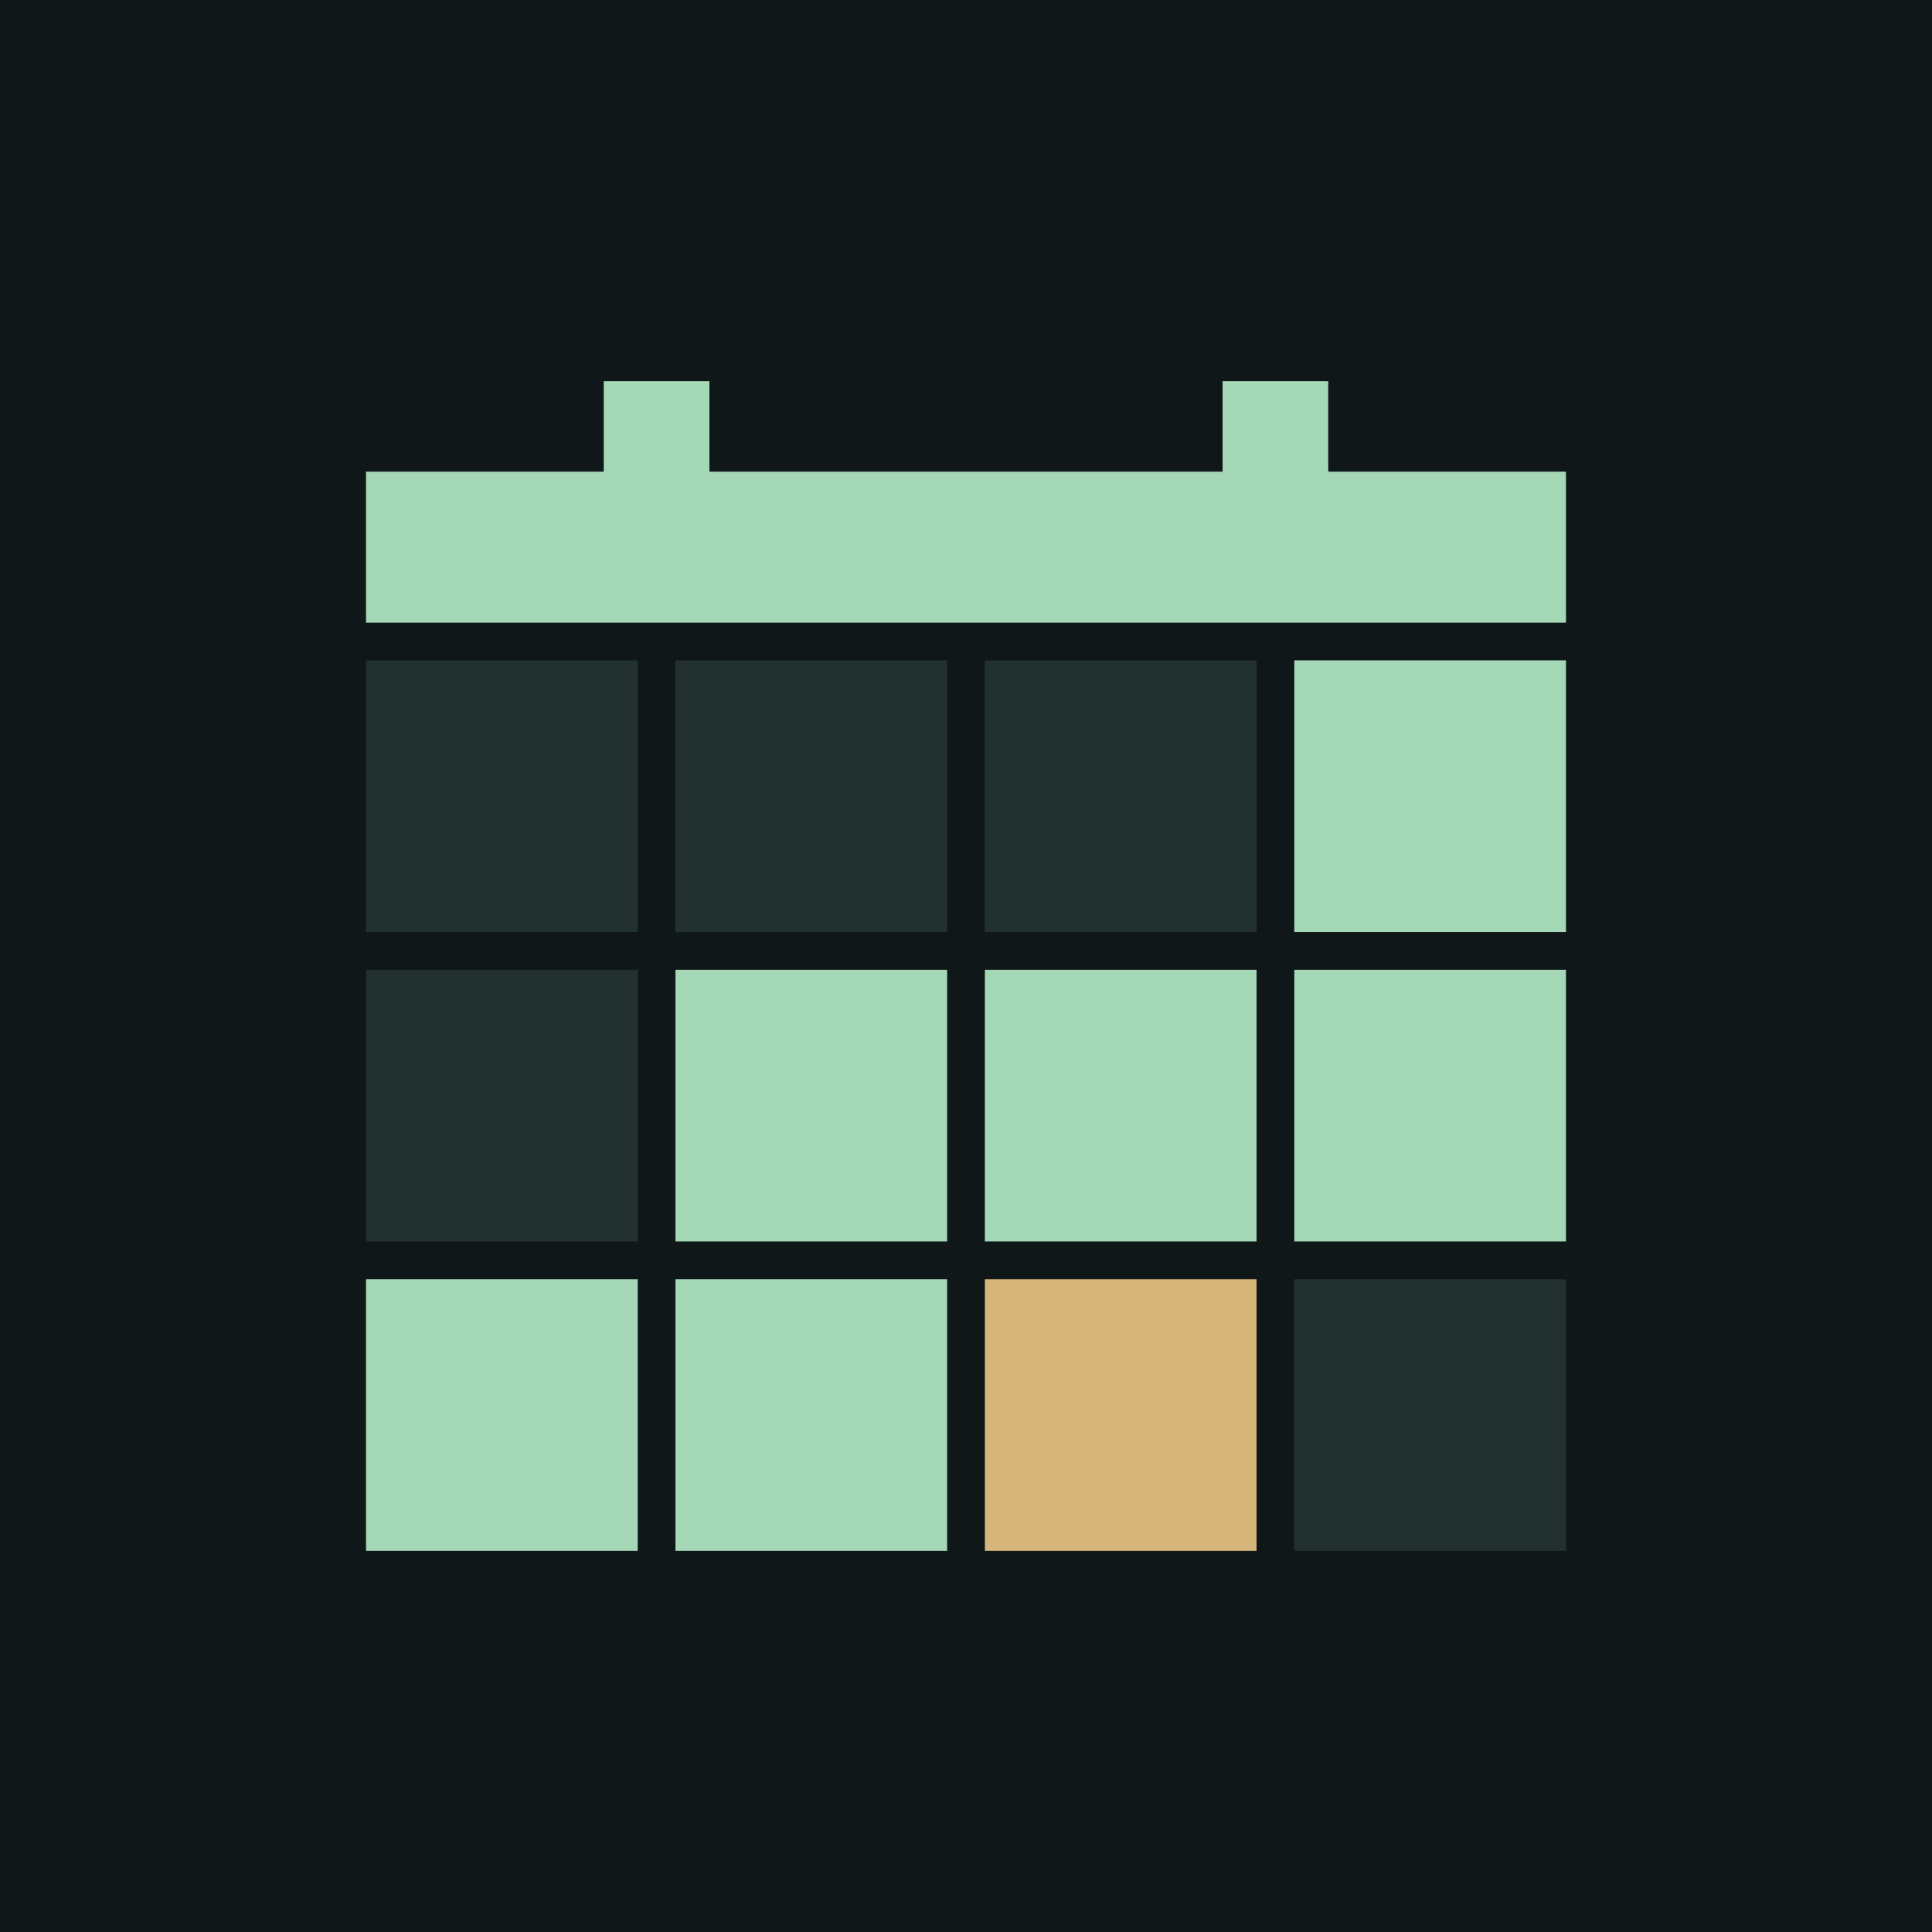
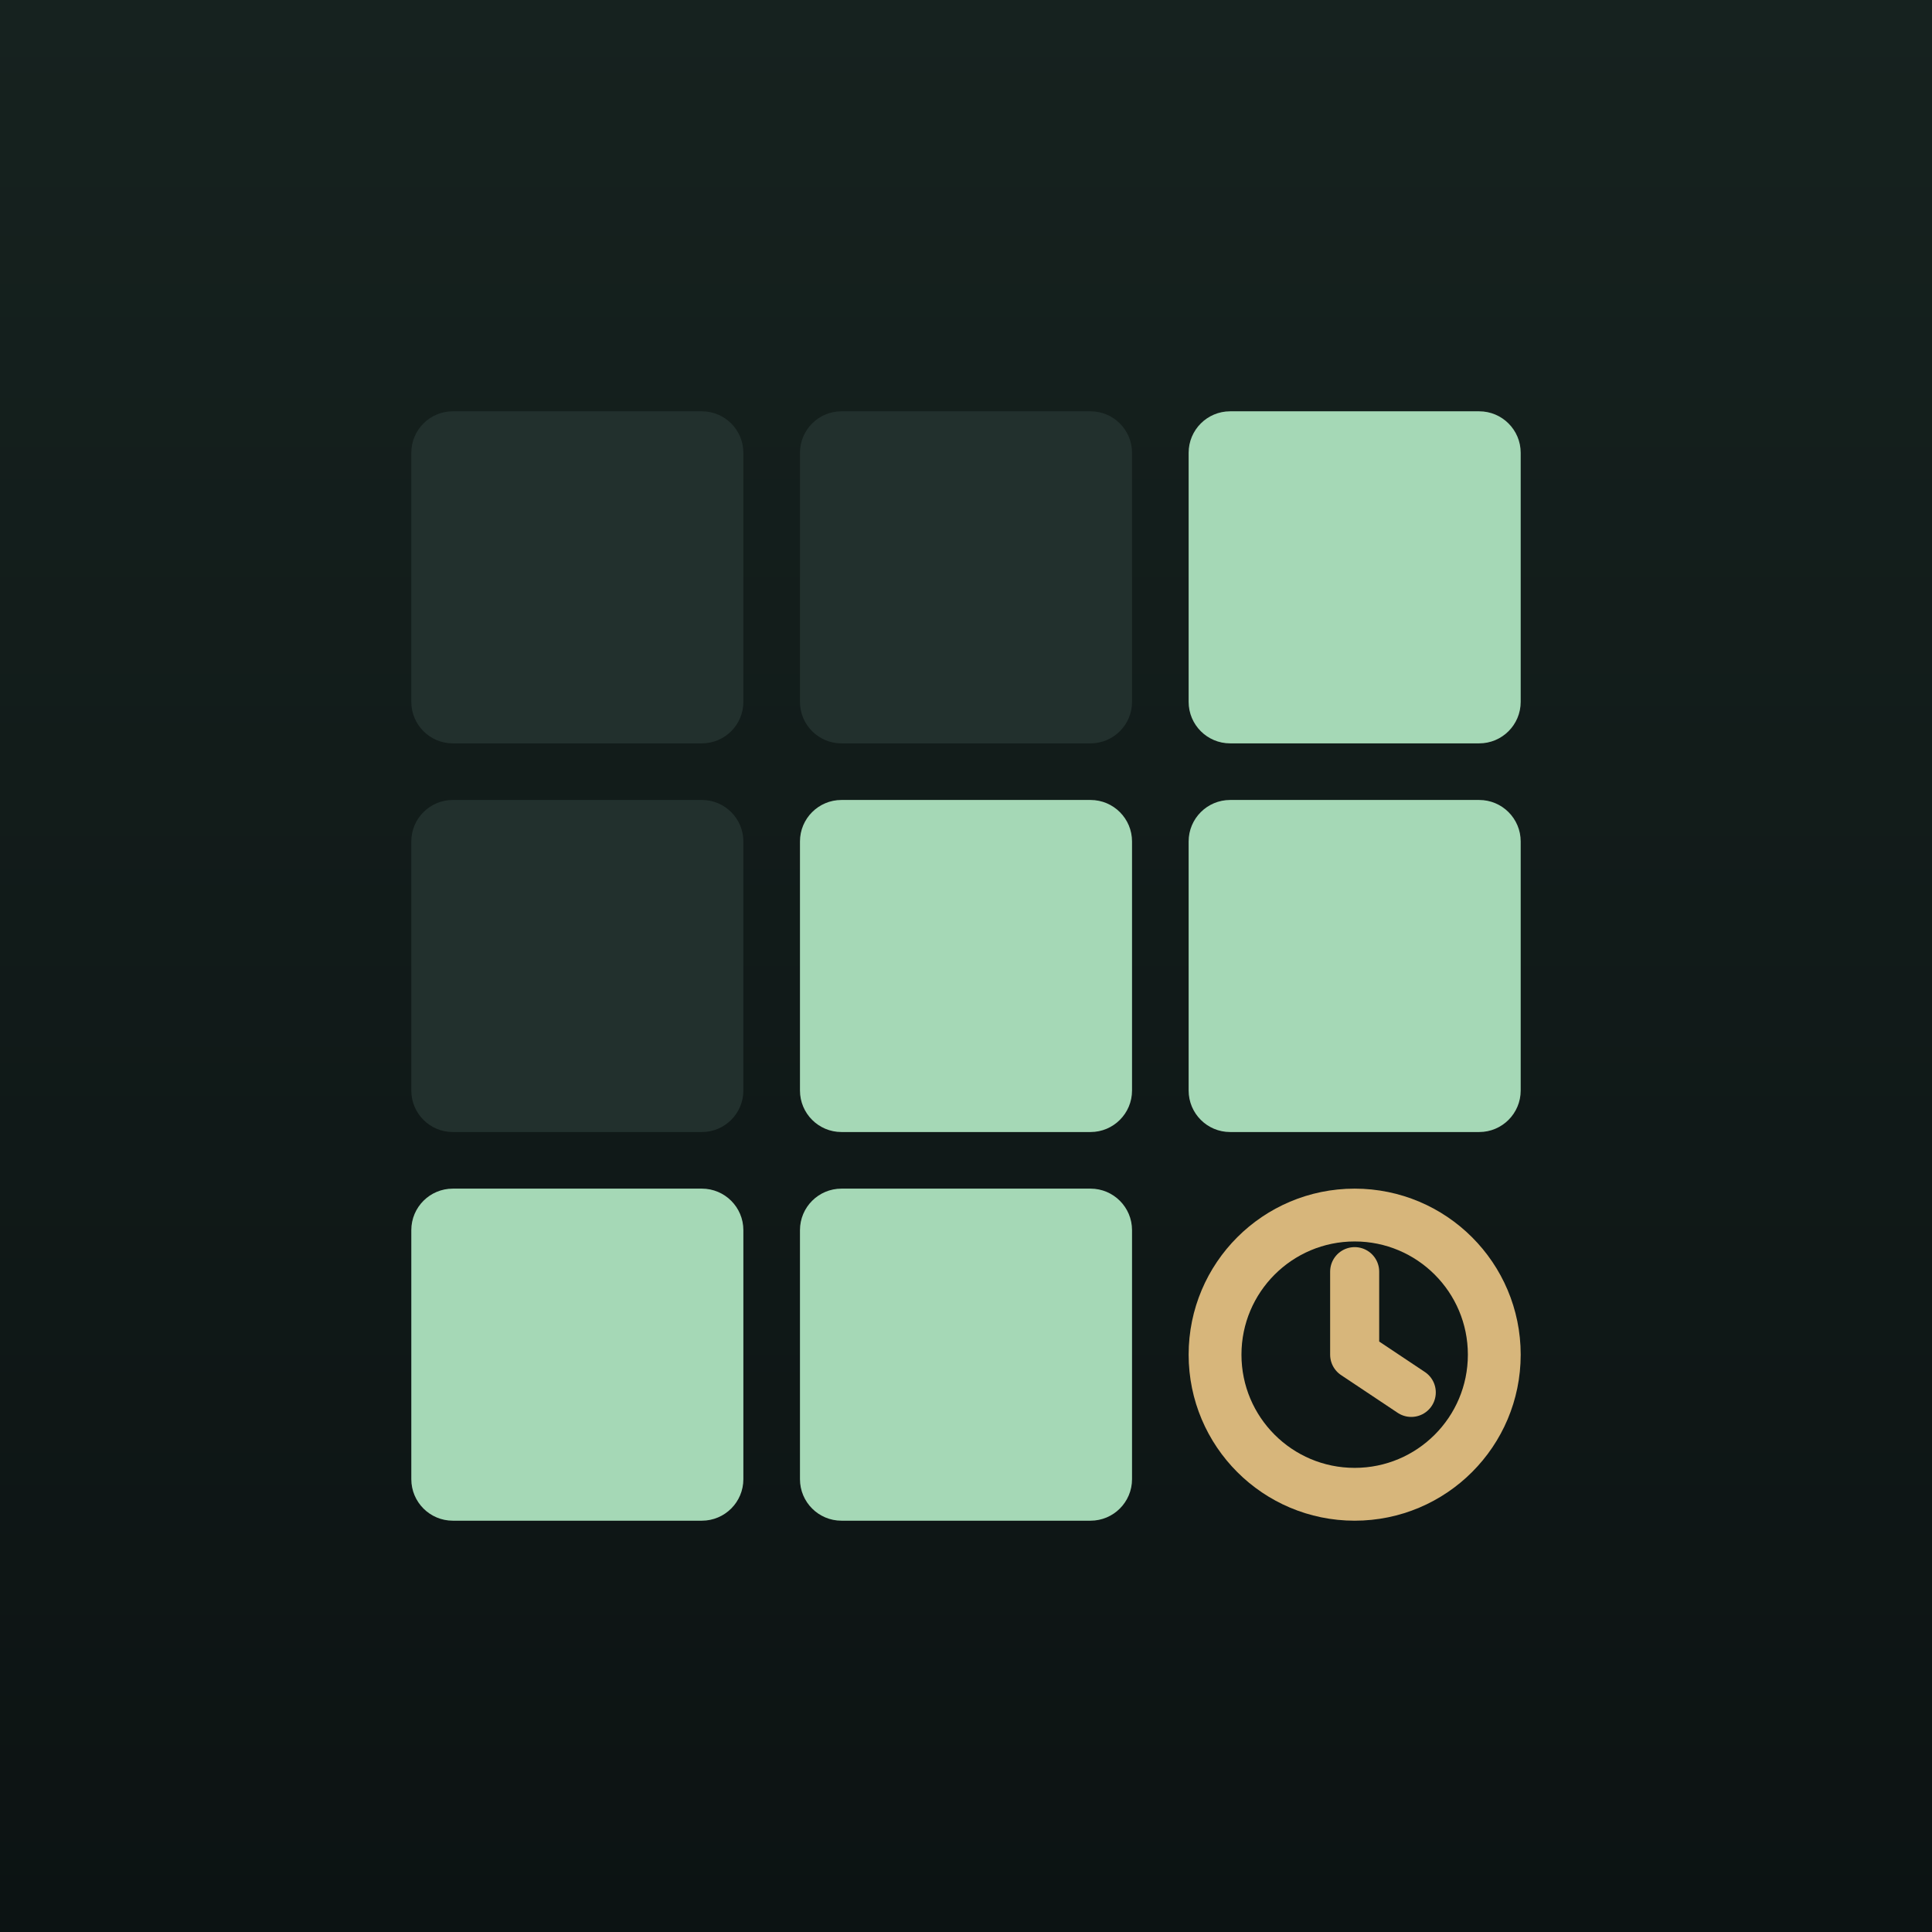
- <svg xmlns="http://www.w3.org/2000/svg" viewBox="0 0 512 512">
-   <rect width="512" height="512" fill="#101718" />
-   <g id="mark">
-     <path fill="#a5d8b6" d="M160 101h28v24h136v-24h28v24h63v40H97v-40h63z" />
-     <path fill="#223030" d="M97 175h72v72H97zM179 175h72v72h-72zM261 175h72v72h-72zM97 257h72v72H97zM343 339h72v72h-72z" />
-     <path fill="#a5d8b6" d="M343 175h72v72h-72zM179 257h72v72h-72zM261 257h72v72h-72zM343 257h72v72h-72zM97 339h72v72H97zM179 339h72v72h-72z" />
-     <path fill="#d7b67b" d="M261 339h72v72h-72z" />
-   </g>
+ <svg xmlns="http://www.w3.org/2000/svg" viewBox="0 0 1024 1024">
+   <defs>
+     <linearGradient id="bg" x1="0" y1="0" x2="0" y2="1">
+       <stop offset="0" stop-color="#16221f" />
+       <stop offset="1" stop-color="#0c1313" />
+     </linearGradient>
+   </defs>
+   <rect width="1024" height="1024" fill="url(#bg)" />
+   <rect x="218.0" y="218.0" width="176" height="176" rx="22" fill="#22302d" />
+   <rect x="424.0" y="218.0" width="176" height="176" rx="22" fill="#22302d" />
+   <rect x="630.0" y="218.0" width="176" height="176" rx="22" fill="#a5d8b6" />
+   <rect x="218.0" y="424.0" width="176" height="176" rx="22" fill="#22302d" />
+   <rect x="424.0" y="424.0" width="176" height="176" rx="22" fill="#a5d8b6" />
+   <rect x="630.0" y="424.0" width="176" height="176" rx="22" fill="#a5d8b6" />
+   <rect x="218.0" y="630.0" width="176" height="176" rx="22" fill="#a5d8b6" />
+   <rect x="424.0" y="630.0" width="176" height="176" rx="22" fill="#a5d8b6" />
+   <circle cx="718.0" cy="718.0" r="74.0" fill="none" stroke="#d7b67b" stroke-width="28" />
+   <path d="M718.0 674.0V718.0l30 20" fill="none" stroke="#d7b67b" stroke-width="26" stroke-linecap="round" stroke-linejoin="round" />
</svg>
